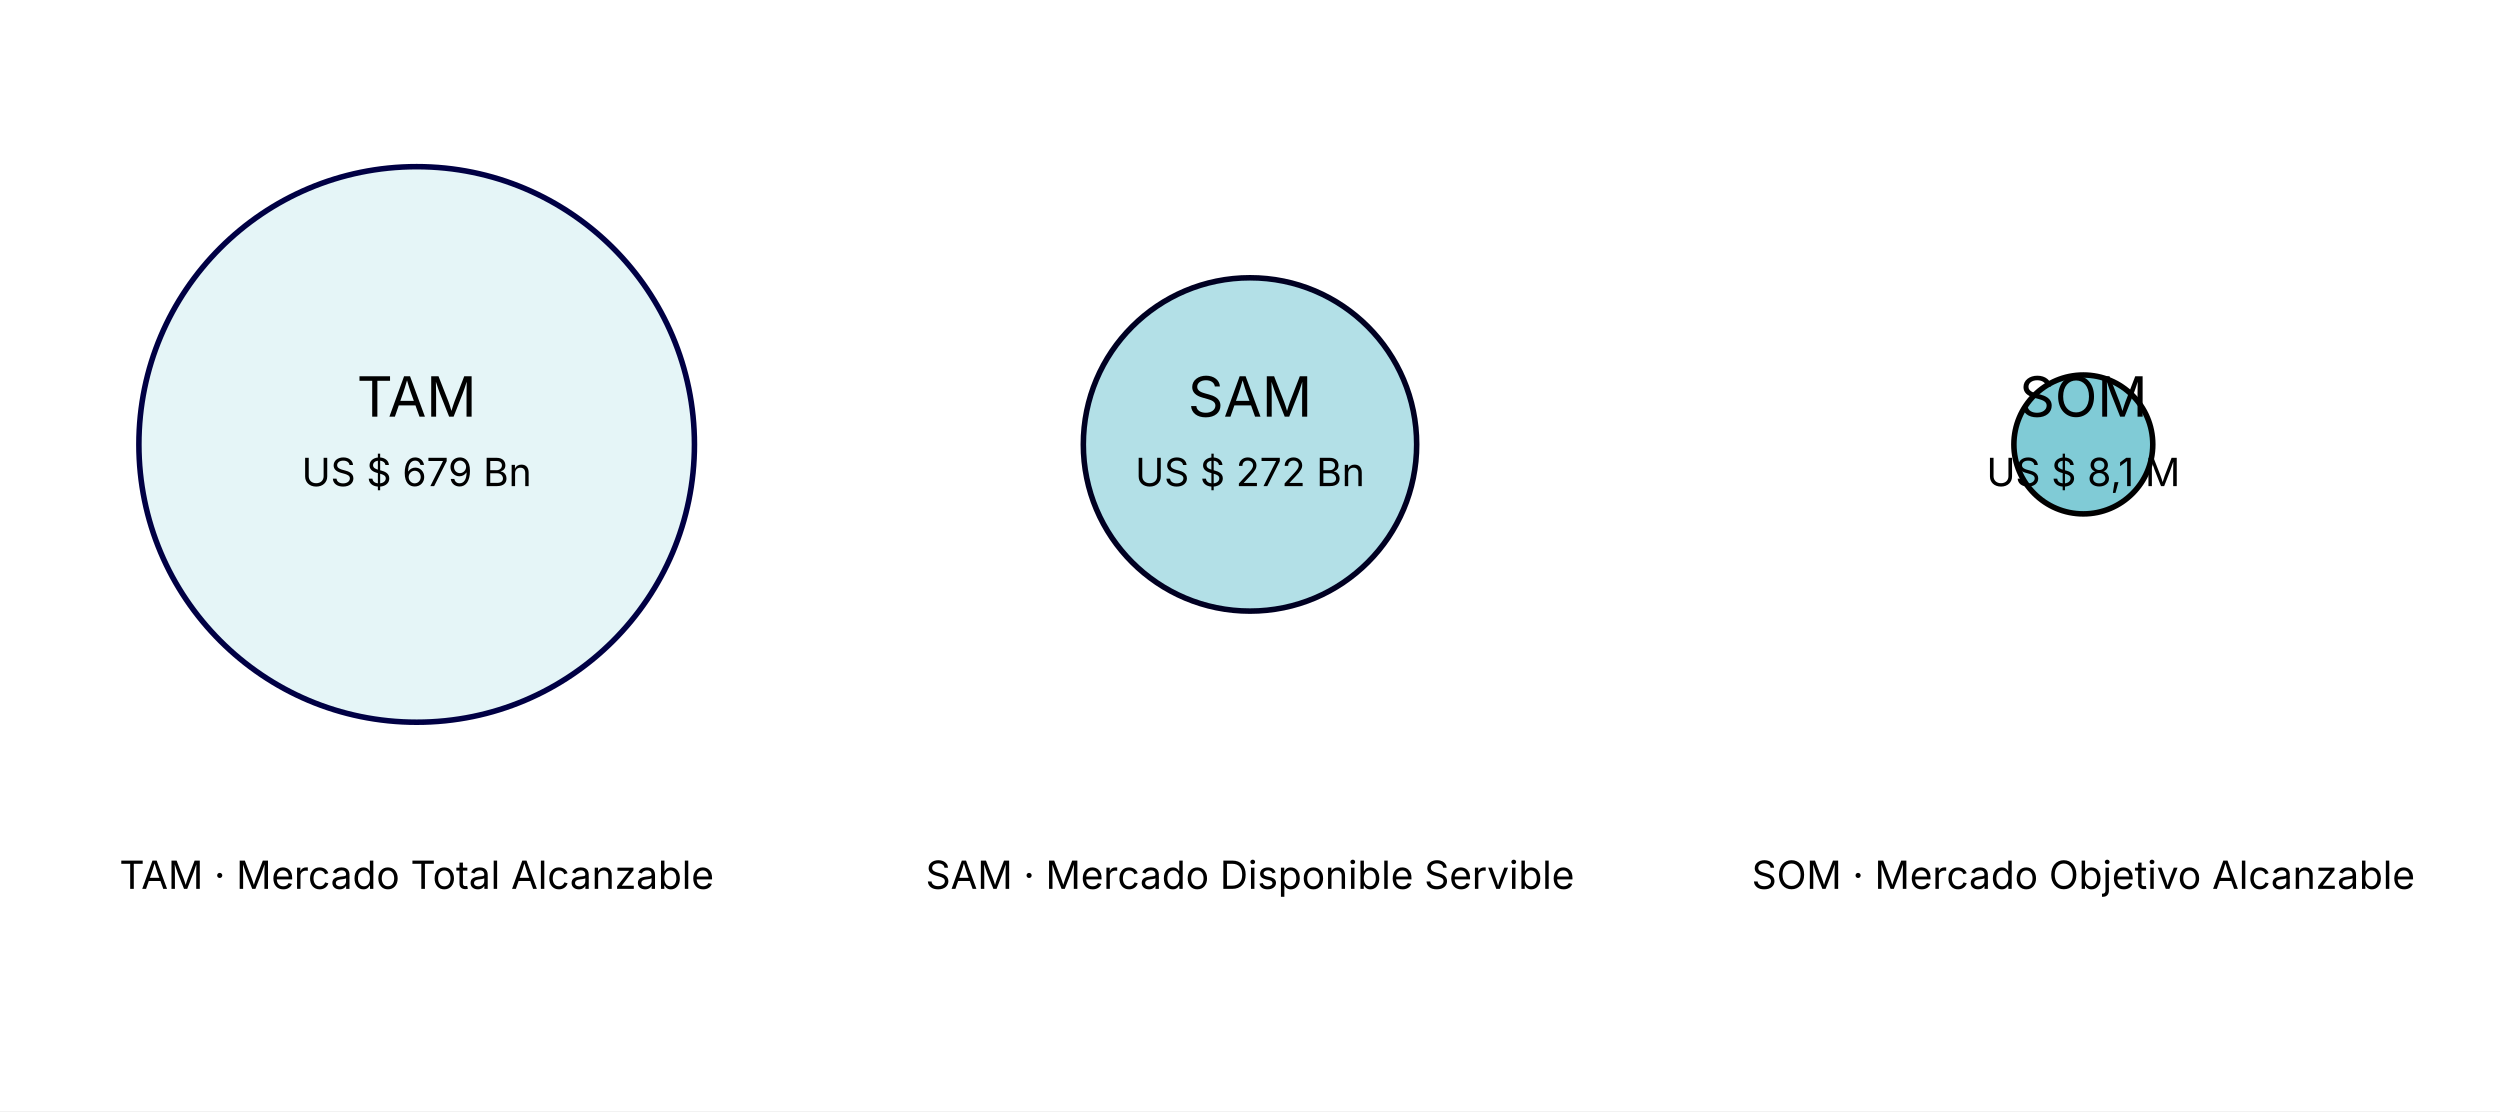
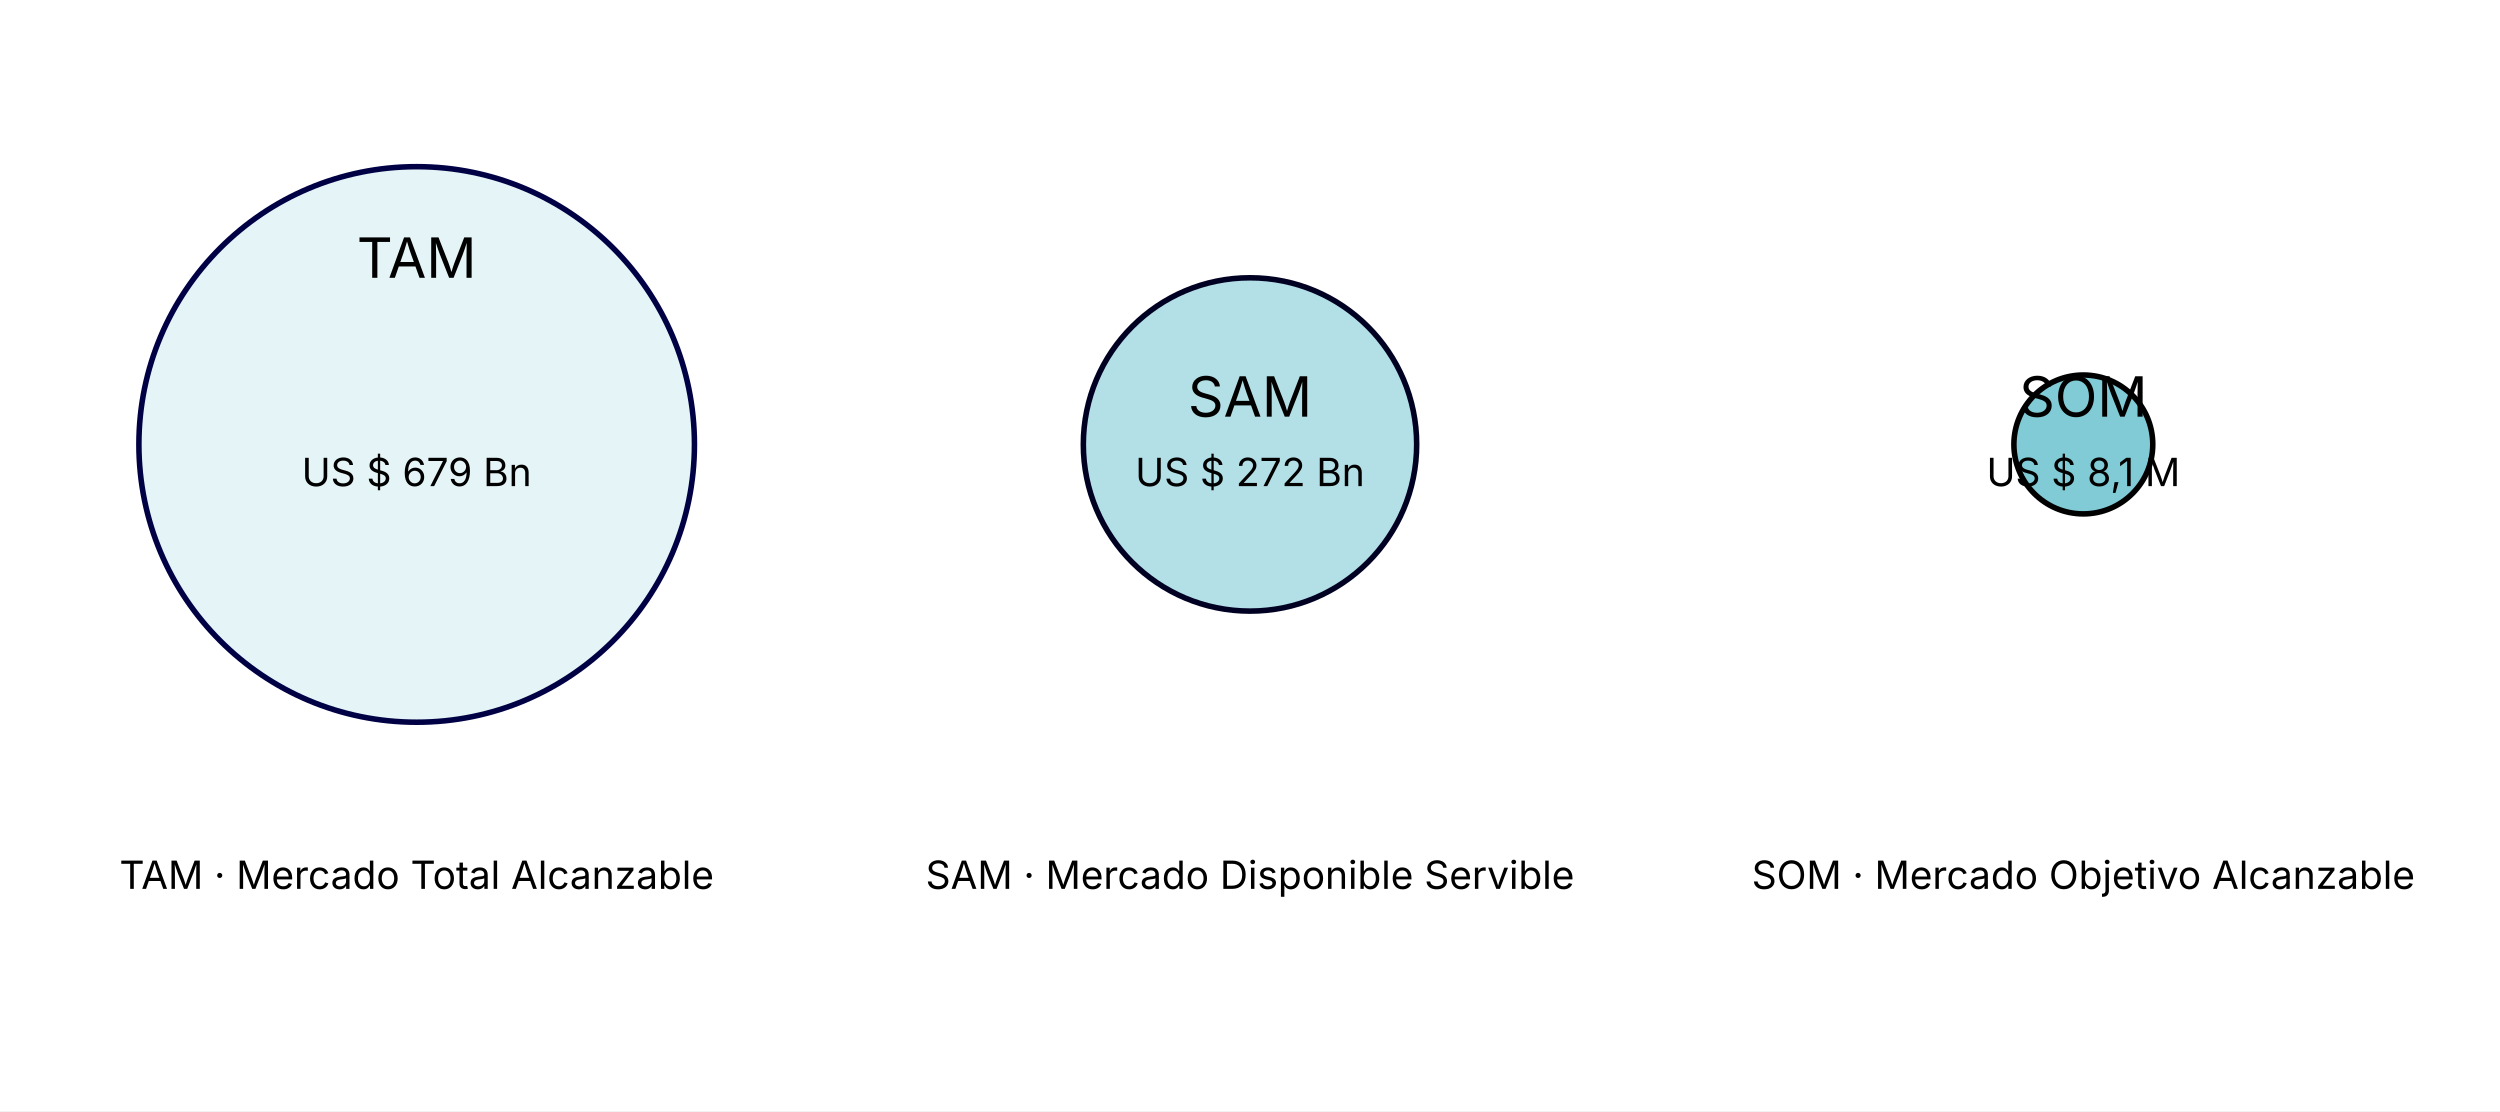
<svg xmlns="http://www.w3.org/2000/svg" width="900" height="400" viewBox="0 0 900 400" font-family="Inter, Helvetica, Arial, sans-serif">
  <rect width="100%" height="100%" fill="#FFFFFF" />
  <circle cx="150" cy="160" r="100" fill="#E5F5F7" stroke="#004" stroke-width="2" />
  <circle cx="450" cy="160" r="60" fill="#B3E0E7" stroke="#002" stroke-width="2" />
  <circle cx="750" cy="160" r="25" fill="#80CBD6" stroke="#000" stroke-width="2" />
-   <text x="150" y="150" text-anchor="middle" font-size="20" fill="#000">TAM</text>
+   <text x="150" y="100" text-anchor="middle" font-size="20" fill="#000">TAM</text>
  <text x="150" y="175" text-anchor="middle" font-size="14" fill="#000">US $ 679 Bn</text>
  <text x="450" y="150" text-anchor="middle" font-size="20" fill="#000">SAM</text>
  <text x="450" y="175" text-anchor="middle" font-size="14" fill="#000">US $ 272 Bn</text>
  <text x="750" y="150" text-anchor="middle" font-size="20" fill="#000">SOM</text>
  <text x="750" y="175" text-anchor="middle" font-size="14" fill="#000">US $ 8,1 M</text>
  <text x="150" y="320" font-size="14" fill="#000" text-anchor="middle">
    TAM · Mercado Total Alcanzable
  </text>
  <text x="450" y="320" font-size="14" fill="#000" text-anchor="middle">
    SAM · Mercado Disponible Servible
  </text>
  <text x="750" y="320" font-size="14" fill="#000" text-anchor="middle">
    SOM · Mercado Objetivo Alcanzable
  </text>
</svg>
